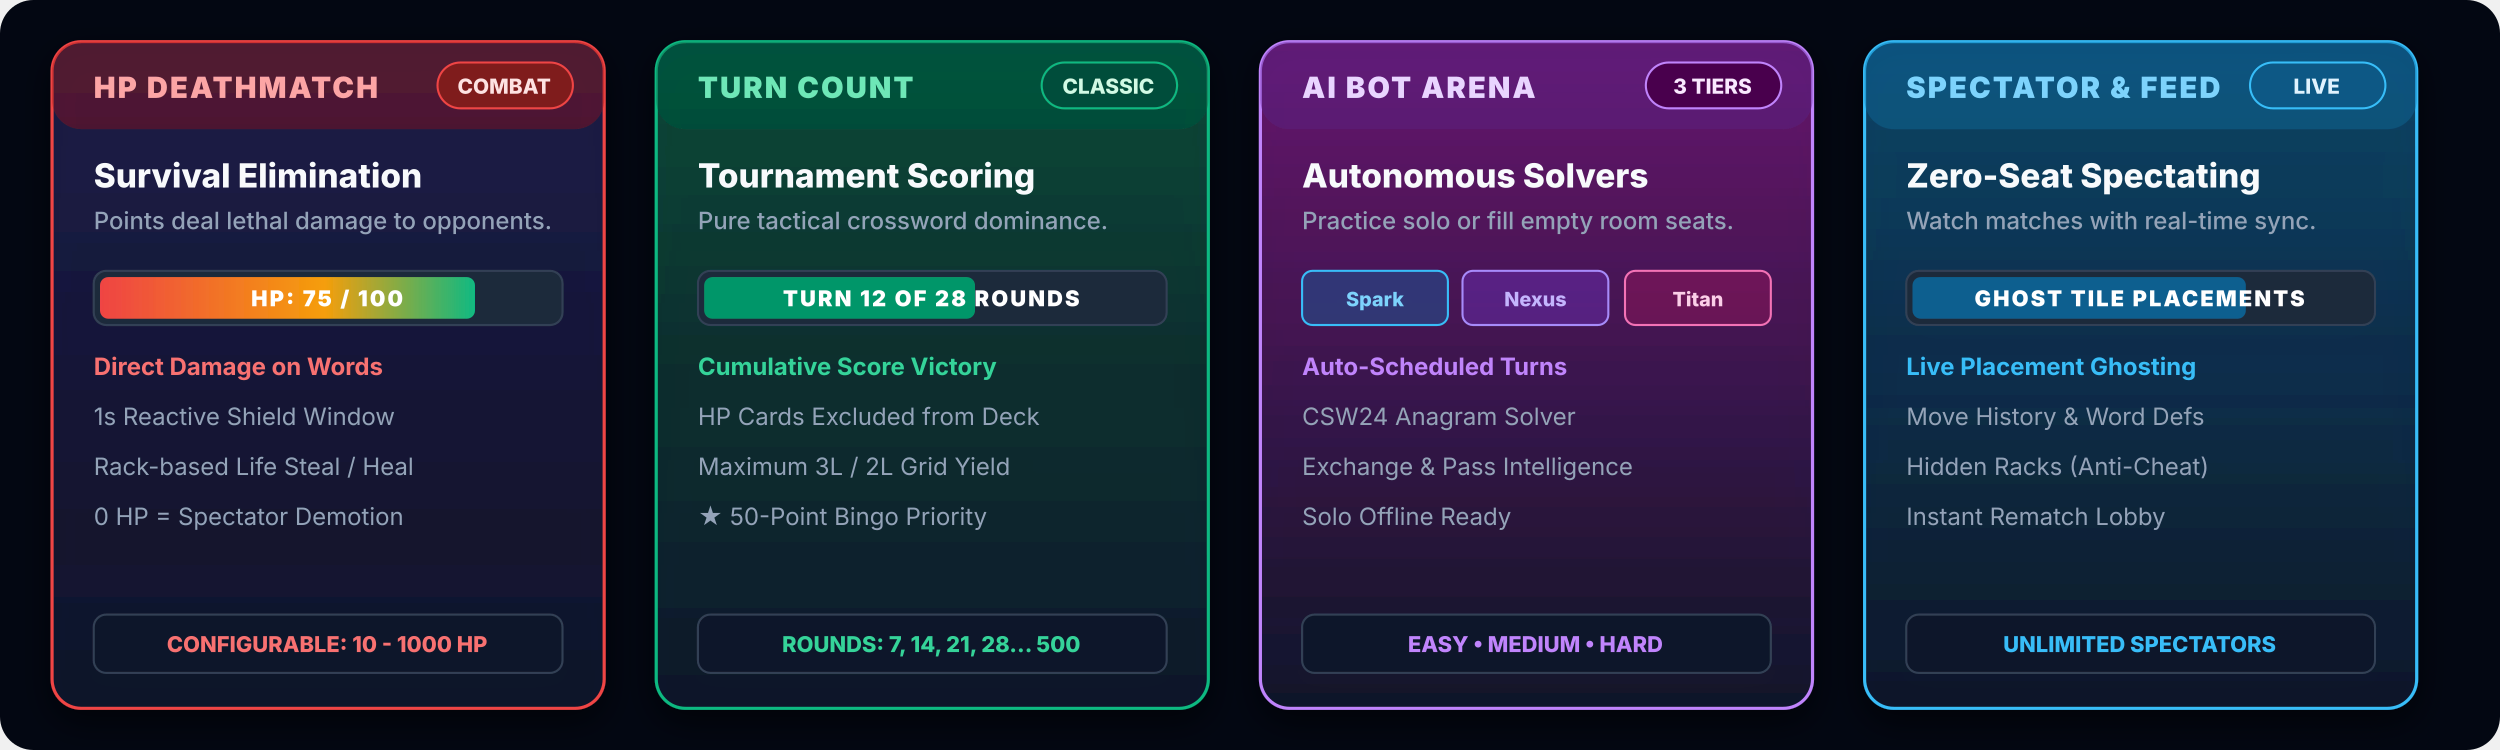
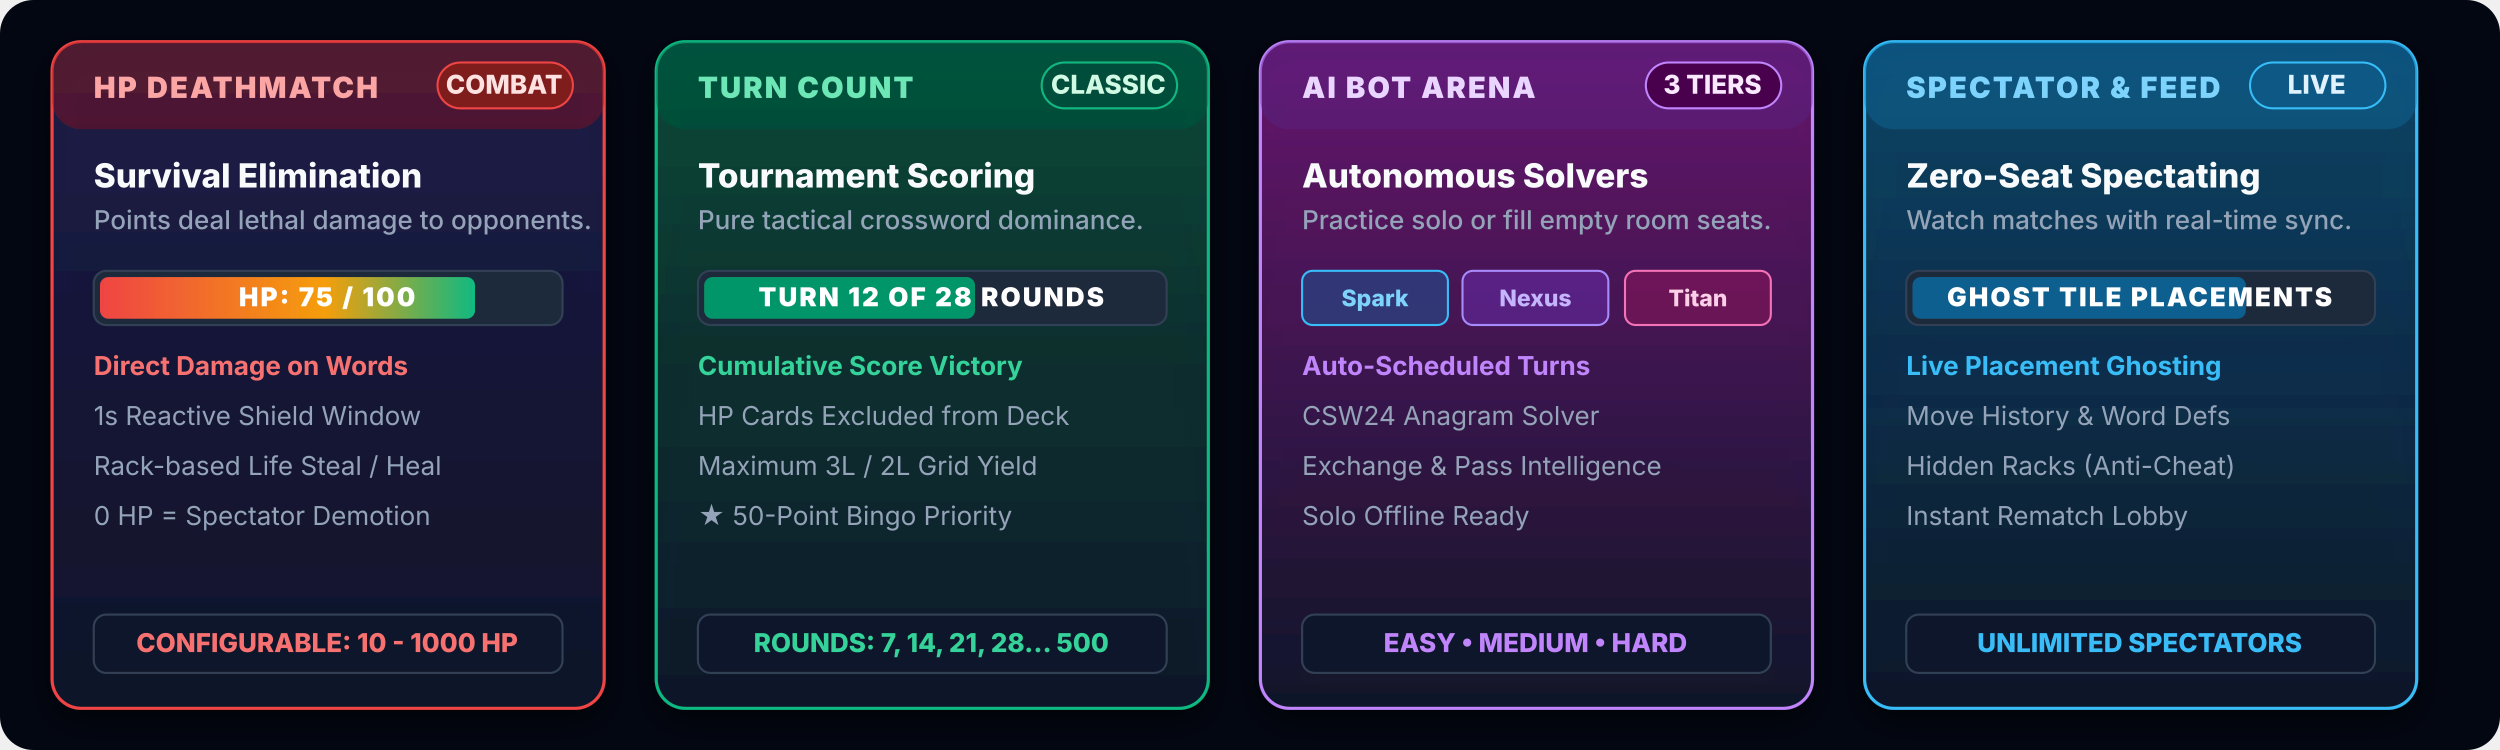
<svg xmlns="http://www.w3.org/2000/svg" viewBox="0 0 1200 360" width="100%" height="100%">
  <defs>
    <linearGradient id="cardBg1" x1="0%" y1="0%" x2="0%" y2="100%">
      <stop offset="0%" stop-color="#1e1b4b" stop-opacity="0.9" />
      <stop offset="100%" stop-color="#0f172a" stop-opacity="0.95" />
    </linearGradient>
    <linearGradient id="cardBg2" x1="0%" y1="0%" x2="0%" y2="100%">
      <stop offset="0%" stop-color="#064e3b" stop-opacity="0.9" />
      <stop offset="100%" stop-color="#0f172a" stop-opacity="0.95" />
    </linearGradient>
    <linearGradient id="cardBg3" x1="0%" y1="0%" x2="0%" y2="100%">
      <stop offset="0%" stop-color="#701a75" stop-opacity="0.9" />
      <stop offset="100%" stop-color="#0f172a" stop-opacity="0.95" />
    </linearGradient>
    <linearGradient id="cardBg4" x1="0%" y1="0%" x2="0%" y2="100%">
      <stop offset="0%" stop-color="#0c4a6e" stop-opacity="0.9" />
      <stop offset="100%" stop-color="#0f172a" stop-opacity="0.95" />
    </linearGradient>
    <linearGradient id="hpBarGrad" x1="0%" y1="0%" x2="100%" y2="0%">
      <stop offset="0%" stop-color="#ef4444" />
      <stop offset="60%" stop-color="#f59e0b" />
      <stop offset="100%" stop-color="#10b981" />
    </linearGradient>
    <filter id="cardShadow" x="-10%" y="-10%" width="120%" height="120%">
      <feDropShadow dx="0" dy="6" stdDeviation="8" flood-color="#000000" flood-opacity="0.6" />
    </filter>
    <filter id="glowSubtle" x="-20%" y="-20%" width="140%" height="140%">
      <feGaussianBlur stdDeviation="4" result="blur" />
      <feMerge>
        <feMergeNode in="blur" />
        <feMergeNode in="SourceGraphic" />
      </feMerge>
    </filter>
    <style>
 @keyframes pulseBorder {
 0%, 100% { stroke-opacity: 0.35; }
 50% { stroke-opacity: 0.95; }
 }
 @keyframes hpDeplete {
 0%, 100% { width: 180px; }
 50% { width: 90px; }
 }
 .pulsing-border-red { animation: pulseBorder 5.5s ease-in-out infinite; }
 .pulsing-border-green { animation: pulseBorder 6.2s ease-in-out infinite 0.8s; }
 .pulsing-border-purple { animation: pulseBorder 5.8s ease-in-out infinite 1.6s; }
 .pulsing-border-cyan { animation: pulseBorder 6.5s ease-in-out infinite 2.4s; }
 .anim-hp-bar { animation: hpDeplete 7.0s ease-in-out infinite; }
 </style>
  </defs>
  <rect width="1200" height="360" fill="#030712" rx="16" />
  <g transform="translate(25, 20)" filter="url(#cardShadow)">
    <rect width="265" height="320" rx="14" fill="url(#cardBg1)" stroke="#ef4444" stroke-width="1.5" class="pulsing-border-red" />
    <rect x="0" y="0" width="265" height="42" rx="14" fill="#991b1b" fill-opacity="0.4" />
    <text x="20" y="27" fill="#fca5a5" font-family="'Inter', sans-serif" font-size="14" font-weight="900" letter-spacing="1">
 HP DEATHMATCH
 </text>
    <rect x="185" y="10" width="65" height="22" rx="11" fill="#7f1d1d" stroke="#ef4444" stroke-width="1" />
-     <text x="217" y="25" fill="#fee2e2" font-family="'Inter', sans-serif" font-size="10" font-weight="800" text-anchor="middle">COMBAT</text>
+     <text x="217" y="25" fill="#fee2e2" font-family="'Inter', sans-serif" font-size="12.5" font-weight="800" text-anchor="middle">COMBAT</text>
    <text x="20" y="70" fill="#f8fafc" font-family="'Inter', sans-serif" font-size="16" font-weight="800">Survival Elimination</text>
-     <text x="20" y="90" fill="#94a3b8" font-family="'Inter', sans-serif" font-size="11.5" font-weight="500">
+     <text x="20" y="90" fill="#94a3b8" font-family="'Inter', sans-serif" font-size="12.5" font-weight="500">
 Points deal lethal damage to opponents.
 </text>
    <g transform="translate(20, 110)">
      <rect width="225" height="26" rx="6" fill="#1e293b" stroke="#334155" stroke-width="1" />
      <rect width="180" height="20" x="3" y="3" rx="4" fill="url(#hpBarGrad)" class="anim-hp-bar" />
-       <text x="112" y="17" fill="#ffffff" font-family="'Inter', sans-serif" font-size="10.5" font-weight="900" text-anchor="middle" letter-spacing="1">
+       <text x="112" y="17" fill="#ffffff" font-family="'Inter', sans-serif" font-size="12.5" font-weight="900" text-anchor="middle" letter-spacing="1">
 HP: 75 / 100
 </text>
    </g>
-     <g transform="translate(20, 160)" font-family="'Inter', sans-serif" font-size="11.5" fill="#cbd5e1">
+     <g transform="translate(20, 160)" font-family="'Inter', sans-serif" font-size="12.5" fill="#cbd5e1">
      <text y="0" font-weight="700" fill="#f87171"> Direct Damage on Words</text>
      <text y="24" fill="#94a3b8"> 1s Reactive Shield Window</text>
      <text y="48" fill="#94a3b8"> Rack-based Life Steal / Heal</text>
      <text y="72" fill="#94a3b8"> 0 HP = Spectator Demotion</text>
    </g>
    <g transform="translate(20, 275)">
      <rect width="225" height="28" rx="6" fill="#0f172a" stroke="#334155" stroke-width="1" />
-       <text x="112" y="18" fill="#f87171" font-family="'Inter', sans-serif" font-size="10.5" font-weight="800" text-anchor="middle">
+       <text x="112" y="18" fill="#f87171" font-family="'Inter', sans-serif" font-size="12.5" font-weight="800" text-anchor="middle">
 CONFIGURABLE: 10 - 1000 HP
 </text>
    </g>
  </g>
  <g transform="translate(315, 20)" filter="url(#cardShadow)">
    <rect width="265" height="320" rx="14" fill="url(#cardBg2)" stroke="#10b981" stroke-width="1.5" class="pulsing-border-green" />
    <rect x="0" y="0" width="265" height="42" rx="14" fill="#065f46" fill-opacity="0.4" />
    <text x="20" y="27" fill="#6ee7b7" font-family="'Inter', sans-serif" font-size="14" font-weight="900" letter-spacing="1">
 TURN COUNT
 </text>
    <rect x="185" y="10" width="65" height="22" rx="11" fill="#064e3b" stroke="#10b981" stroke-width="1" />
-     <text x="217" y="25" fill="#d1fae5" font-family="'Inter', sans-serif" font-size="10" font-weight="800" text-anchor="middle">CLASSIC</text>
+     <text x="217" y="25" fill="#d1fae5" font-family="'Inter', sans-serif" font-size="12.5" font-weight="800" text-anchor="middle">CLASSIC</text>
    <text x="20" y="70" fill="#f8fafc" font-family="'Inter', sans-serif" font-size="16" font-weight="800">Tournament Scoring</text>
-     <text x="20" y="90" fill="#94a3b8" font-family="'Inter', sans-serif" font-size="11.5" font-weight="500">
+     <text x="20" y="90" fill="#94a3b8" font-family="'Inter', sans-serif" font-size="12.5" font-weight="500">
 Pure tactical crossword dominance.
 </text>
    <g transform="translate(20, 110)">
      <rect width="225" height="26" rx="6" fill="#1e293b" stroke="#334155" stroke-width="1" />
      <rect width="130" height="20" x="3" y="3" rx="4" fill="#059669" />
-       <text x="112" y="17" fill="#ffffff" font-family="'Inter', sans-serif" font-size="10.5" font-weight="900" text-anchor="middle" letter-spacing="1">
+       <text x="112" y="17" fill="#ffffff" font-family="'Inter', sans-serif" font-size="12.5" font-weight="900" text-anchor="middle" letter-spacing="1">
 TURN 12 OF 28 ROUNDS
 </text>
    </g>
-     <g transform="translate(20, 160)" font-family="'Inter', sans-serif" font-size="11.5" fill="#cbd5e1">
+     <g transform="translate(20, 160)" font-family="'Inter', sans-serif" font-size="12.5" fill="#cbd5e1">
      <text y="0" font-weight="700" fill="#34d399"> Cumulative Score Victory</text>
      <text y="24" fill="#94a3b8"> HP Cards Excluded from Deck</text>
      <text y="48" fill="#94a3b8"> Maximum 3L / 2L Grid Yield</text>
      <text y="72" fill="#94a3b8">★ 50-Point Bingo Priority</text>
    </g>
    <g transform="translate(20, 275)">
      <rect width="225" height="28" rx="6" fill="#0f172a" stroke="#334155" stroke-width="1" />
-       <text x="112" y="18" fill="#34d399" font-family="'Inter', sans-serif" font-size="10.5" font-weight="800" text-anchor="middle">
+       <text x="112" y="18" fill="#34d399" font-family="'Inter', sans-serif" font-size="12.5" font-weight="800" text-anchor="middle">
 ROUNDS: 7, 14, 21, 28... 500
 </text>
    </g>
  </g>
  <g transform="translate(605, 20)" filter="url(#cardShadow)">
    <rect width="265" height="320" rx="14" fill="url(#cardBg3)" stroke="#c084fc" stroke-width="1.5" class="pulsing-border-purple" />
    <rect x="0" y="0" width="265" height="42" rx="14" fill="#581c87" fill-opacity="0.4" />
    <text x="20" y="27" fill="#e9d5ff" font-family="'Inter', sans-serif" font-size="14" font-weight="900" letter-spacing="1">
 AI BOT ARENA
 </text>
    <rect x="185" y="10" width="65" height="22" rx="11" fill="#4a044e" stroke="#c084fc" stroke-width="1" />
-     <text x="217" y="25" fill="#fae8ff" font-family="'Inter', sans-serif" font-size="10" font-weight="800" text-anchor="middle">3 TIERS</text>
+     <text x="217" y="25" fill="#fae8ff" font-family="'Inter', sans-serif" font-size="12.5" font-weight="800" text-anchor="middle">3 TIERS</text>
    <text x="20" y="70" fill="#f8fafc" font-family="'Inter', sans-serif" font-size="16" font-weight="800">Autonomous Solvers</text>
-     <text x="20" y="90" fill="#94a3b8" font-family="'Inter', sans-serif" font-size="11.5" font-weight="500">
+     <text x="20" y="90" fill="#94a3b8" font-family="'Inter', sans-serif" font-size="12.5" font-weight="500">
 Practice solo or fill empty room seats.
 </text>
    <g transform="translate(20, 110)">
      <rect x="0" y="0" width="70" height="26" rx="5" fill="#0284c7" fill-opacity="0.3" stroke="#38bdf8" stroke-width="1" />
-       <text x="35" y="17" fill="#7dd3fc" font-family="'Inter', sans-serif" font-size="9.5" font-weight="800" text-anchor="middle"> Spark</text>
+       <text x="35" y="17" fill="#7dd3fc" font-family="'Inter', sans-serif" font-size="11" font-weight="800" text-anchor="middle"> Spark</text>
      <rect x="77" y="0" width="70" height="26" rx="5" fill="#7c3aed" fill-opacity="0.3" stroke="#a78bfa" stroke-width="1" />
-       <text x="112" y="17" fill="#c4b5fd" font-family="'Inter', sans-serif" font-size="9.5" font-weight="800" text-anchor="middle"> Nexus</text>
+       <text x="112" y="17" fill="#c4b5fd" font-family="'Inter', sans-serif" font-size="11" font-weight="800" text-anchor="middle"> Nexus</text>
      <rect x="155" y="0" width="70" height="26" rx="5" fill="#be185d" fill-opacity="0.3" stroke="#f472b6" stroke-width="1" />
-       <text x="190" y="17" fill="#fbcfe8" font-family="'Inter', sans-serif" font-size="9.5" font-weight="800" text-anchor="middle"> Titan</text>
+       <text x="190" y="17" fill="#fbcfe8" font-family="'Inter', sans-serif" font-size="11" font-weight="800" text-anchor="middle"> Titan</text>
    </g>
-     <g transform="translate(20, 160)" font-family="'Inter', sans-serif" font-size="11.5" fill="#cbd5e1">
+     <g transform="translate(20, 160)" font-family="'Inter', sans-serif" font-size="12.5" fill="#cbd5e1">
      <text y="0" font-weight="700" fill="#c084fc"> Auto-Scheduled Turns</text>
      <text y="24" fill="#94a3b8"> CSW24 Anagram Solver</text>
      <text y="48" fill="#94a3b8"> Exchange &amp; Pass Intelligence</text>
      <text y="72" fill="#94a3b8"> Solo Offline Ready</text>
    </g>
    <g transform="translate(20, 275)">
      <rect width="225" height="28" rx="6" fill="#0f172a" stroke="#334155" stroke-width="1" />
-       <text x="112" y="18" fill="#c084fc" font-family="'Inter', sans-serif" font-size="10.5" font-weight="800" text-anchor="middle">
+       <text x="112" y="18" fill="#c084fc" font-family="'Inter', sans-serif" font-size="12.5" font-weight="800" text-anchor="middle">
 EASY • MEDIUM • HARD
 </text>
    </g>
  </g>
  <g transform="translate(895, 20)" filter="url(#cardShadow)">
    <rect width="265" height="320" rx="14" fill="url(#cardBg4)" stroke="#38bdf8" stroke-width="1.5" class="pulsing-border-cyan" />
    <rect x="0" y="0" width="265" height="42" rx="14" fill="#0369a1" fill-opacity="0.4" />
    <text x="20" y="27" fill="#7dd3fc" font-family="'Inter', sans-serif" font-size="14" font-weight="900" letter-spacing="1">
 SPECTATOR &amp; FEED
 </text>
    <rect x="185" y="10" width="65" height="22" rx="11" fill="#075985" stroke="#38bdf8" stroke-width="1" />
-     <text x="217" y="25" fill="#e0f2fe" font-family="'Inter', sans-serif" font-size="10" font-weight="800" text-anchor="middle">LIVE</text>
+     <text x="217" y="25" fill="#e0f2fe" font-family="'Inter', sans-serif" font-size="12.5" font-weight="800" text-anchor="middle">LIVE</text>
    <text x="20" y="70" fill="#f8fafc" font-family="'Inter', sans-serif" font-size="16" font-weight="800">Zero-Seat Spectating</text>
-     <text x="20" y="90" fill="#94a3b8" font-family="'Inter', sans-serif" font-size="11.5" font-weight="500">
+     <text x="20" y="90" fill="#94a3b8" font-family="'Inter', sans-serif" font-size="12.5" font-weight="500">
 Watch matches with real-time sync.
 </text>
    <g transform="translate(20, 110)">
      <rect width="225" height="26" rx="6" fill="#1e293b" stroke="#334155" stroke-width="1" />
      <rect width="160" height="20" x="3" y="3" rx="4" fill="#0284c7" fill-opacity="0.6" />
-       <text x="112" y="17" fill="#ffffff" font-family="'Inter', sans-serif" font-size="10.5" font-weight="900" text-anchor="middle" letter-spacing="1">
+       <text x="112" y="17" fill="#ffffff" font-family="'Inter', sans-serif" font-size="12.5" font-weight="900" text-anchor="middle" letter-spacing="1">
 GHOST TILE PLACEMENTS
 </text>
    </g>
-     <g transform="translate(20, 160)" font-family="'Inter', sans-serif" font-size="11.5" fill="#cbd5e1">
+     <g transform="translate(20, 160)" font-family="'Inter', sans-serif" font-size="12.5" fill="#cbd5e1">
      <text y="0" font-weight="700" fill="#38bdf8"> Live Placement Ghosting</text>
      <text y="24" fill="#94a3b8"> Move History &amp; Word Defs</text>
      <text y="48" fill="#94a3b8"> Hidden Racks (Anti-Cheat)</text>
      <text y="72" fill="#94a3b8"> Instant Rematch Lobby</text>
    </g>
    <g transform="translate(20, 275)">
      <rect width="225" height="28" rx="6" fill="#0f172a" stroke="#334155" stroke-width="1" />
-       <text x="112" y="18" fill="#38bdf8" font-family="'Inter', sans-serif" font-size="10.5" font-weight="800" text-anchor="middle">
+       <text x="112" y="18" fill="#38bdf8" font-family="'Inter', sans-serif" font-size="12.5" font-weight="800" text-anchor="middle">
 UNLIMITED SPECTATORS
 </text>
    </g>
  </g>
</svg>
